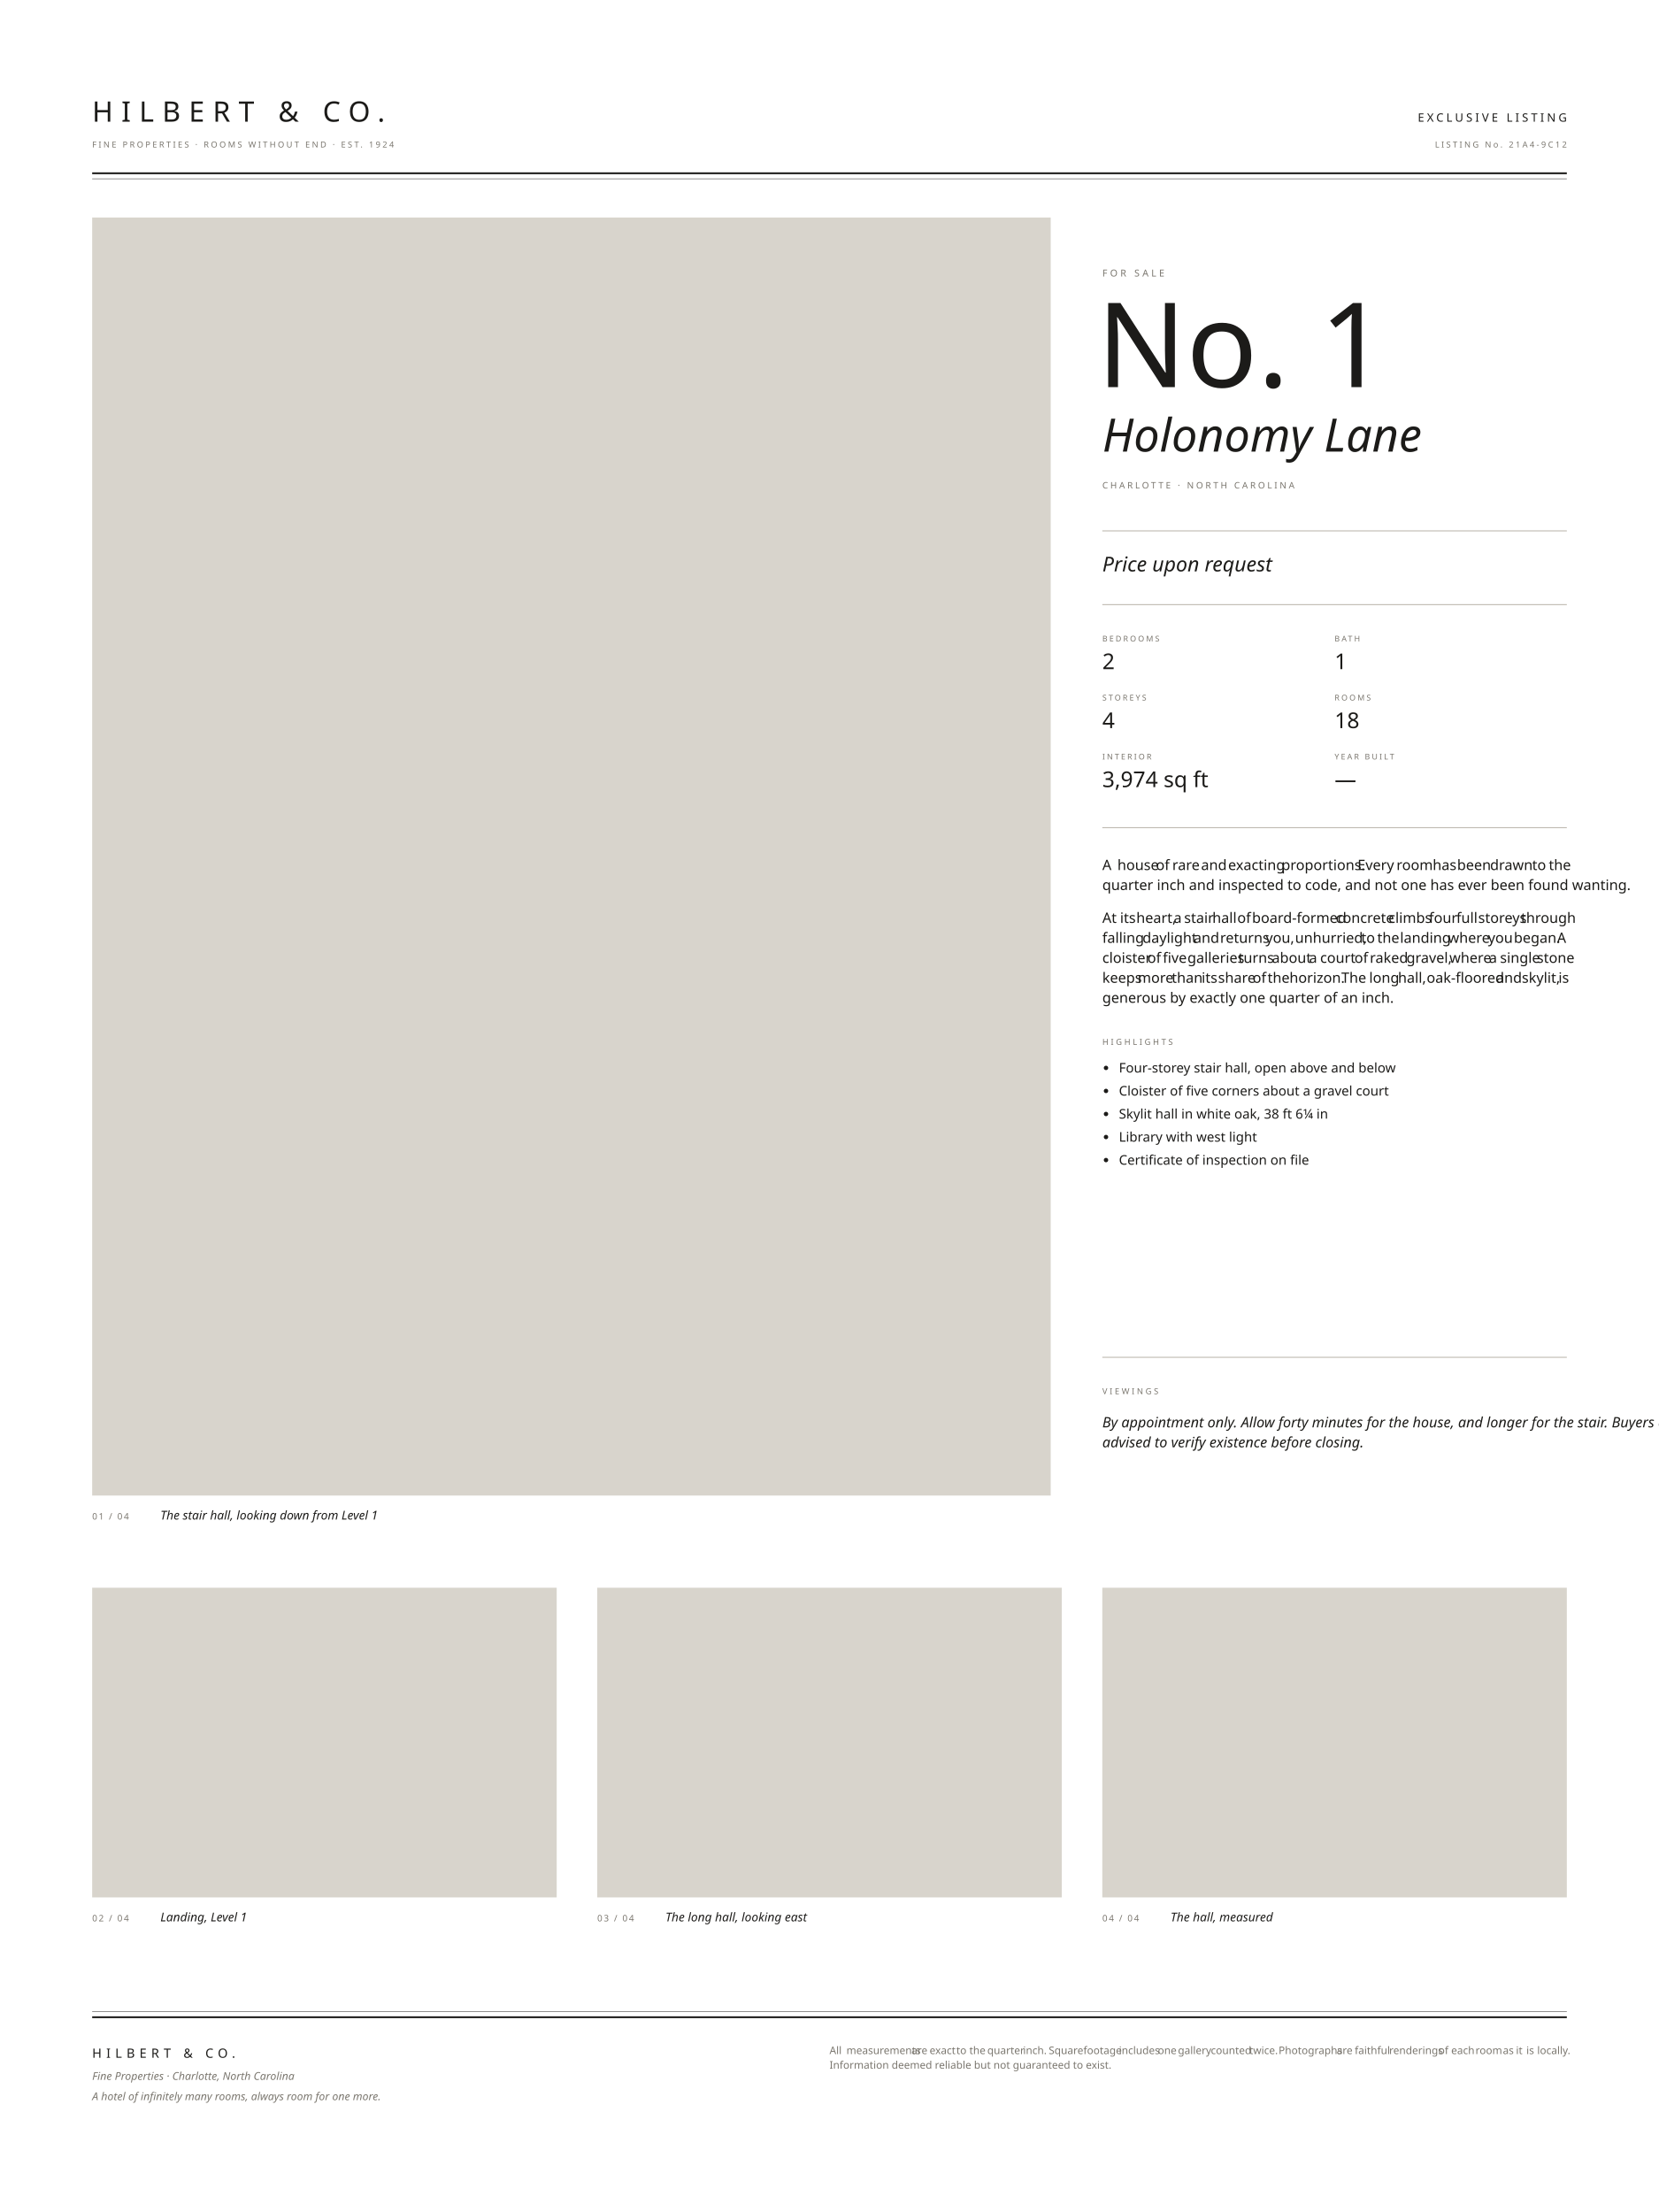
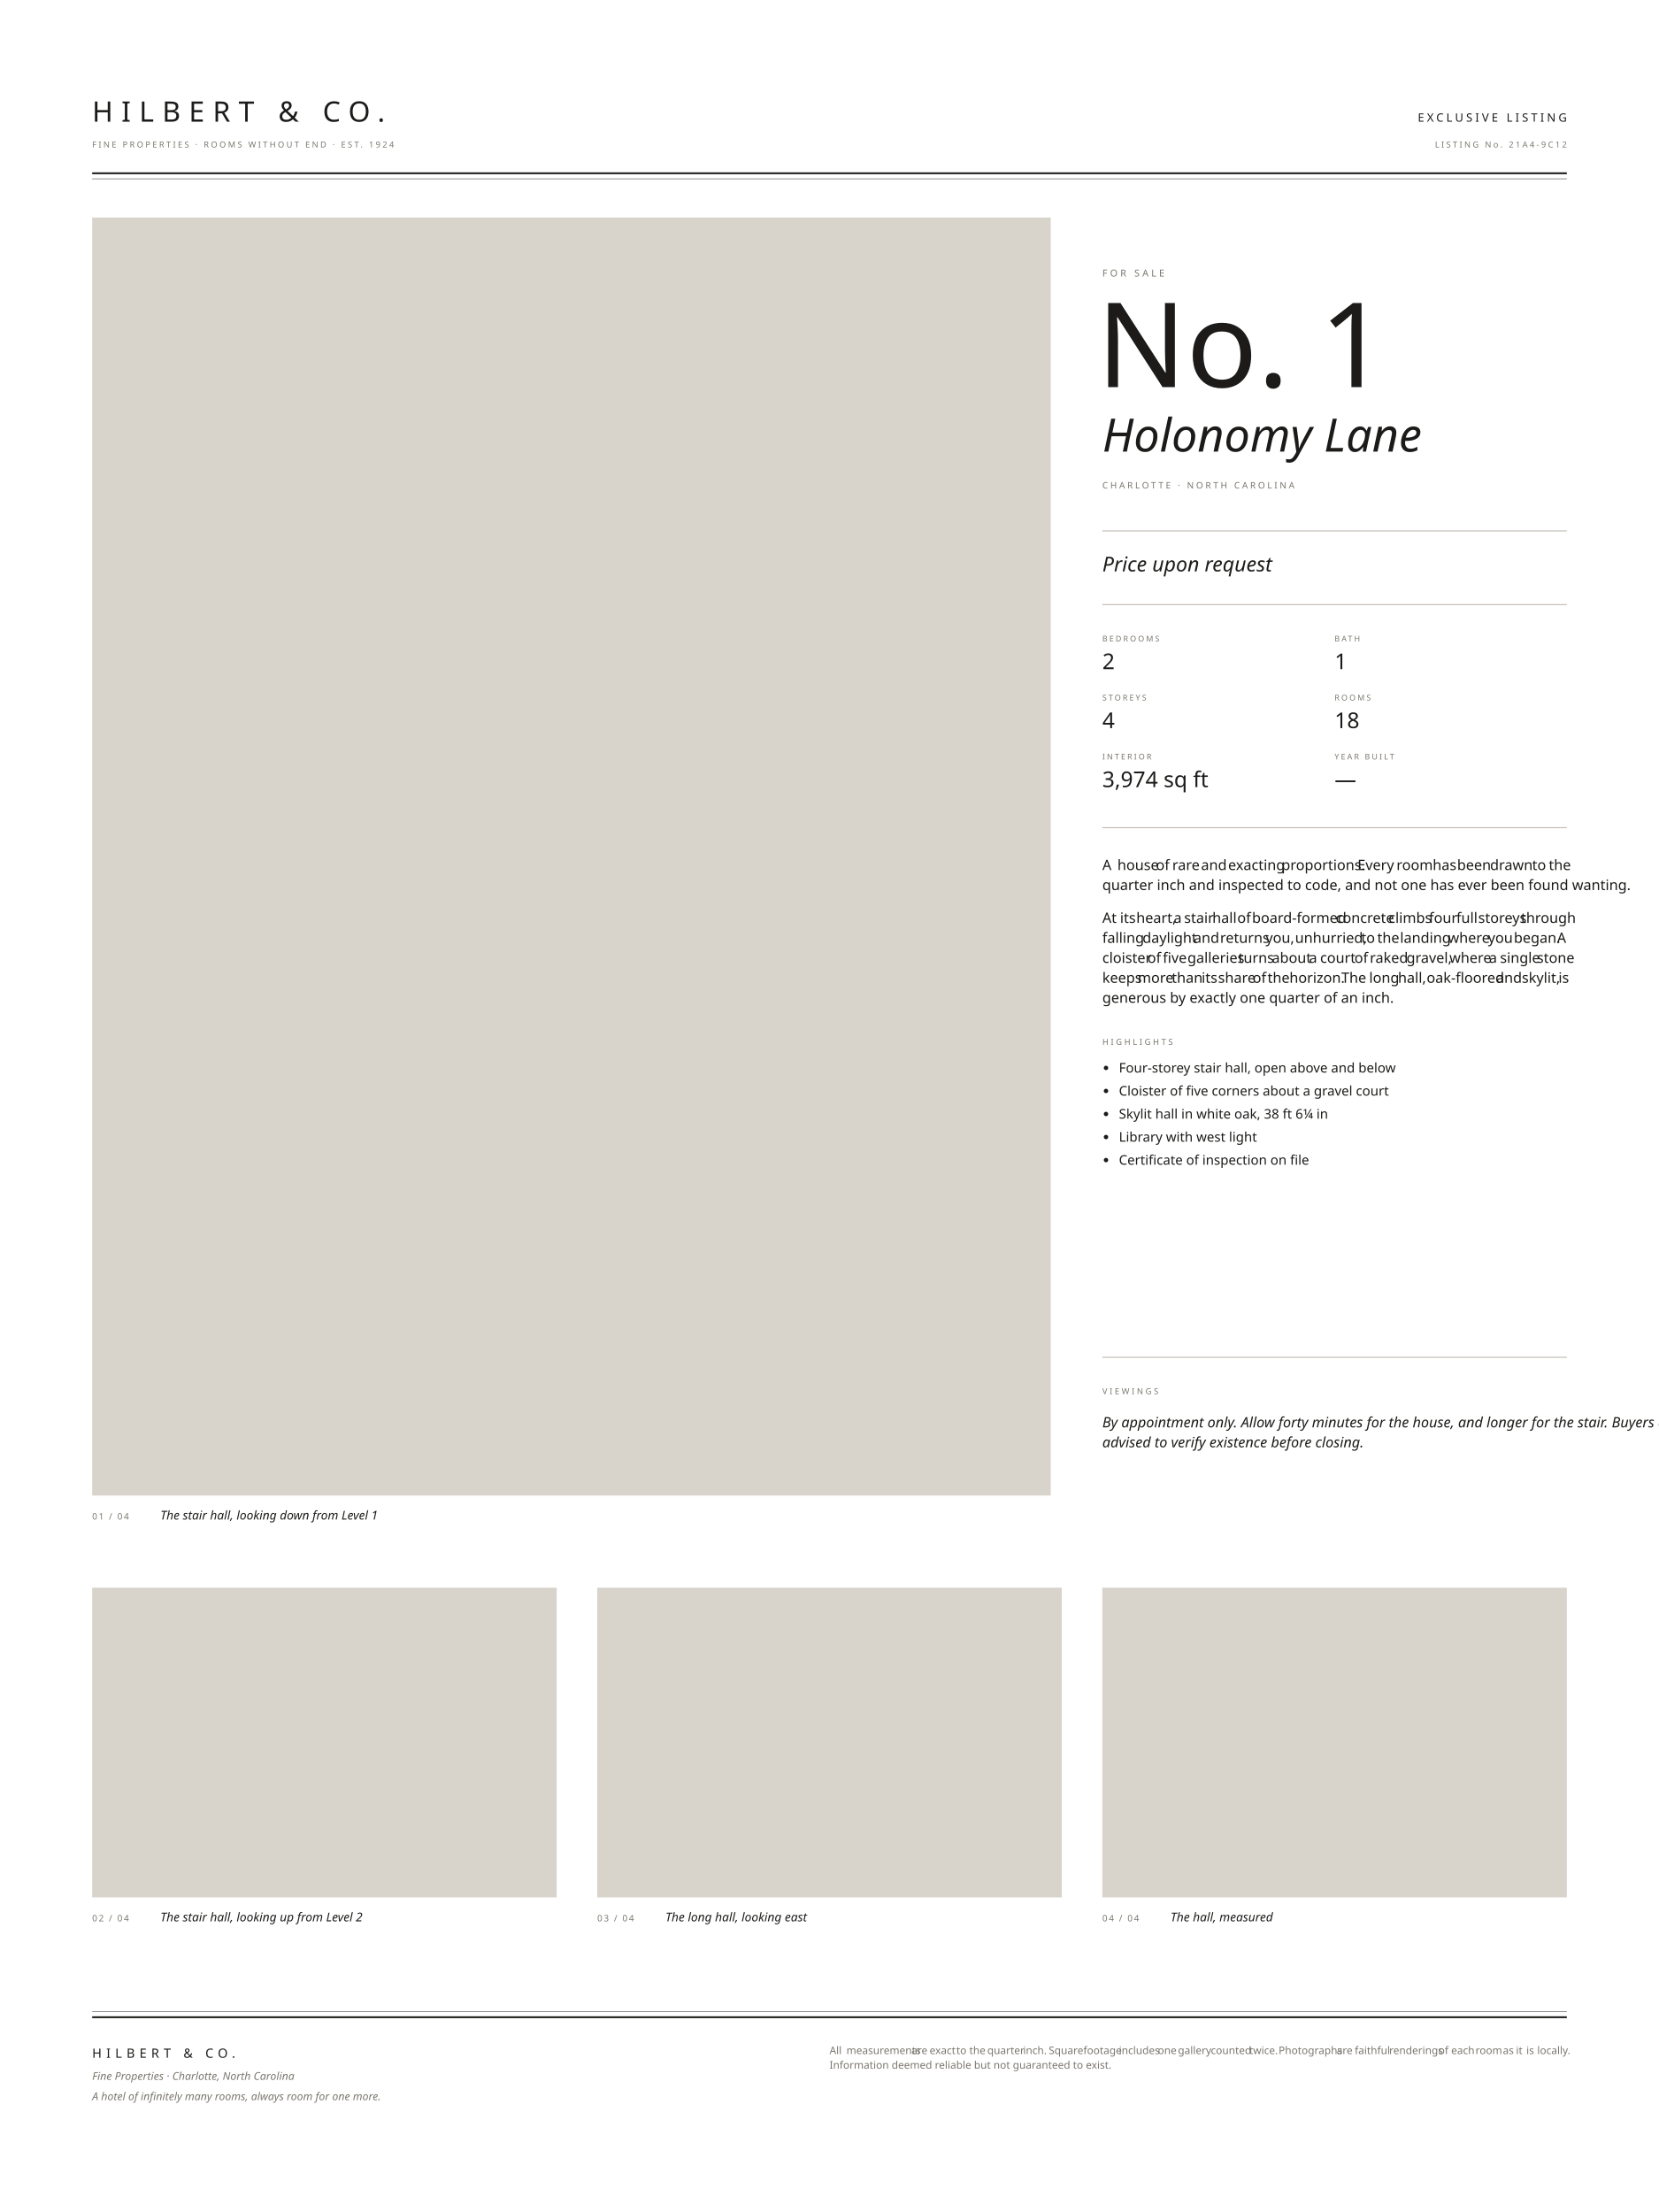
<svg xmlns="http://www.w3.org/2000/svg" width="18.0in" height="24.0in" viewBox="0 0 1800 2400">
  <defs />
  <text x="100" y="132" font-family="Didot" font-size="30.56" font-weight="500" text-anchor="start" fill="#1c1b19" letter-spacing="9">HILBERT &amp; CO.</text>
  <text x="100" y="160" font-family="Copperplate" font-size="9.03" font-weight="500" text-anchor="start" fill="#7a766e" letter-spacing="2.2">FINE PROPERTIES  ·  ROOMS WITHOUT END  ·  EST. 1924</text>
  <text x="1700" y="132" font-family="Copperplate" font-size="12.5" font-weight="500" text-anchor="end" fill="#1c1b19" letter-spacing="3">EXCLUSIVE LISTING</text>
  <text x="1700" y="160" font-family="Copperplate" font-size="9.03" font-weight="500" text-anchor="end" fill="#7a766e" letter-spacing="2.2">LISTING No. 21A4-9C12</text>
  <line x1="100" y1="188" x2="1700" y2="188" stroke="#1c1b19" stroke-width="1.97" stroke-linecap="butt" />
  <line x1="100" y1="194" x2="1700" y2="194" stroke="#1c1b19" stroke-width="0.47" stroke-linecap="butt" />
  <rect x="100" y="236" width="1040" height="1386.67" stroke="none" fill="#d8d4cc" />
  <text x="100" y="1648.67" font-family="Copperplate" font-size="9.72" font-weight="500" text-anchor="start" fill="#7a766e" letter-spacing="1.5">01 / 04</text>
  <text x="174" y="1648.67" font-family="Baskerville" font-size="13.19" font-weight="400" text-anchor="start" fill="#1c1b19" font-style="italic">The stair hall, looking down from Level 1</text>
  <text x="1196" y="300" font-family="Copperplate" font-size="10.42" font-weight="500" text-anchor="start" fill="#7a766e" letter-spacing="3">FOR SALE</text>
  <text x="1190" y="420" font-family="Didot" font-size="127.78" font-weight="500" text-anchor="start" fill="#1c1b19">No. 1</text>
  <text x="1196" y="490" font-family="Didot" font-size="50" font-weight="500" text-anchor="start" fill="#1c1b19" font-style="italic">Holonomy Lane</text>
  <text x="1196" y="530" font-family="Copperplate" font-size="9.72" font-weight="500" text-anchor="start" fill="#7a766e" letter-spacing="2.5">CHARLOTTE  ·  NORTH CAROLINA</text>
  <line x1="1196" y1="576" x2="1700" y2="576" stroke="#b9b4aa" stroke-width="0.98" stroke-linecap="butt" />
  <text x="1196" y="620" font-family="Baskerville" font-size="22.22" font-weight="400" text-anchor="start" fill="#1c1b19" font-style="italic">Price upon request</text>
  <line x1="1196" y1="656" x2="1700" y2="656" stroke="#b9b4aa" stroke-width="0.98" stroke-linecap="butt" />
  <text x="1196" y="696" font-family="Copperplate" font-size="8.61" font-weight="500" text-anchor="start" fill="#7a766e" letter-spacing="2">BEDROOMS</text>
  <text x="1196" y="726" font-family="Didot" font-size="23.61" font-weight="500" text-anchor="start" fill="#1c1b19">2</text>
  <text x="1448" y="696" font-family="Copperplate" font-size="8.61" font-weight="500" text-anchor="start" fill="#7a766e" letter-spacing="2">BATH</text>
  <text x="1448" y="726" font-family="Didot" font-size="23.61" font-weight="500" text-anchor="start" fill="#1c1b19">1</text>
  <text x="1196" y="760" font-family="Copperplate" font-size="8.61" font-weight="500" text-anchor="start" fill="#7a766e" letter-spacing="2">STOREYS</text>
  <text x="1196" y="790" font-family="Didot" font-size="23.61" font-weight="500" text-anchor="start" fill="#1c1b19">4</text>
  <text x="1448" y="760" font-family="Copperplate" font-size="8.61" font-weight="500" text-anchor="start" fill="#7a766e" letter-spacing="2">ROOMS</text>
  <text x="1448" y="790" font-family="Didot" font-size="23.61" font-weight="500" text-anchor="start" fill="#1c1b19">18</text>
  <text x="1196" y="824" font-family="Copperplate" font-size="8.61" font-weight="500" text-anchor="start" fill="#7a766e" letter-spacing="2">INTERIOR</text>
  <text x="1196" y="854" font-family="Didot" font-size="23.61" font-weight="500" text-anchor="start" fill="#1c1b19">3,974 sq ft</text>
  <text x="1448" y="824" font-family="Copperplate" font-size="8.61" font-weight="500" text-anchor="start" fill="#7a766e" letter-spacing="2">YEAR BUILT</text>
  <text x="1448" y="854" font-family="Didot" font-size="23.61" font-weight="500" text-anchor="start" fill="#1c1b19">—</text>
  <line x1="1196" y1="898" x2="1700" y2="898" stroke="#b9b4aa" stroke-width="0.98" stroke-linecap="butt" />
  <text x="1196" y="944" font-family="Baskerville" font-size="15.56" font-weight="400" text-anchor="start" fill="#1b1a17">A</text>
  <text x="1212.38" y="944" font-family="Baskerville" font-size="15.56" font-weight="400" text-anchor="start" fill="#1b1a17">house</text>
  <text x="1254.19" y="944" font-family="Baskerville" font-size="15.56" font-weight="400" text-anchor="start" fill="#1b1a17">of</text>
  <text x="1271.89" y="944" font-family="Baskerville" font-size="15.56" font-weight="400" text-anchor="start" fill="#1b1a17">rare</text>
  <text x="1303.12" y="944" font-family="Baskerville" font-size="15.56" font-weight="400" text-anchor="start" fill="#1b1a17">and</text>
  <text x="1332.48" y="944" font-family="Baskerville" font-size="15.56" font-weight="400" text-anchor="start" fill="#1b1a17">exacting</text>
  <text x="1390.39" y="944" font-family="Baskerville" font-size="15.56" font-weight="400" text-anchor="start" fill="#1b1a17">proportions.</text>
  <text x="1472.87" y="944" font-family="Baskerville" font-size="15.56" font-weight="400" text-anchor="start" fill="#1b1a17">Every</text>
  <text x="1515.14" y="944" font-family="Baskerville" font-size="15.56" font-weight="400" text-anchor="start" fill="#1b1a17">room</text>
  <text x="1554.46" y="944" font-family="Baskerville" font-size="15.56" font-weight="400" text-anchor="start" fill="#1b1a17">has</text>
  <text x="1580.95" y="944" font-family="Baskerville" font-size="15.56" font-weight="400" text-anchor="start" fill="#1b1a17">been</text>
  <text x="1616.69" y="944" font-family="Baskerville" font-size="15.56" font-weight="400" text-anchor="start" fill="#1b1a17">drawn</text>
  <text x="1662.39" y="944" font-family="Baskerville" font-size="15.56" font-weight="400" text-anchor="start" fill="#1b1a17">to</text>
  <text x="1680.4" y="944" font-family="Baskerville" font-size="15.56" font-weight="400" text-anchor="start" fill="#1b1a17">the</text>
  <text x="1196" y="965.67" font-family="Baskerville" font-size="15.56" font-weight="400" text-anchor="start" fill="#1b1a17">quarter inch and inspected to code, and not one has ever been found wanting.</text>
  <text x="1196" y="1001.33" font-family="Baskerville" font-size="15.56" font-weight="400" text-anchor="start" fill="#1b1a17">At</text>
  <text x="1215.21" y="1001.33" font-family="Baskerville" font-size="15.56" font-weight="400" text-anchor="start" fill="#1b1a17">its</text>
  <text x="1232.86" y="1001.33" font-family="Baskerville" font-size="15.56" font-weight="400" text-anchor="start" fill="#1b1a17">heart,</text>
  <text x="1273.37" y="1001.33" font-family="Baskerville" font-size="15.56" font-weight="400" text-anchor="start" fill="#1b1a17">a</text>
  <text x="1284.72" y="1001.33" font-family="Baskerville" font-size="15.56" font-weight="400" text-anchor="start" fill="#1b1a17">stair</text>
  <text x="1315.36" y="1001.33" font-family="Baskerville" font-size="15.56" font-weight="400" text-anchor="start" fill="#1b1a17">hall</text>
  <text x="1342.43" y="1001.33" font-family="Baskerville" font-size="15.56" font-weight="400" text-anchor="start" fill="#1b1a17">of</text>
  <text x="1358.44" y="1001.33" font-family="Baskerville" font-size="15.56" font-weight="400" text-anchor="start" fill="#1b1a17">board-formed</text>
  <text x="1449.29" y="1001.33" font-family="Baskerville" font-size="15.56" font-weight="400" text-anchor="start" fill="#1b1a17">concrete</text>
  <text x="1506.45" y="1001.33" font-family="Baskerville" font-size="15.56" font-weight="400" text-anchor="start" fill="#1b1a17">climbs</text>
  <text x="1550.39" y="1001.33" font-family="Baskerville" font-size="15.56" font-weight="400" text-anchor="start" fill="#1b1a17">four</text>
  <text x="1580.09" y="1001.33" font-family="Baskerville" font-size="15.56" font-weight="400" text-anchor="start" fill="#1b1a17">full</text>
  <text x="1603.81" y="1001.33" font-family="Baskerville" font-size="15.56" font-weight="400" text-anchor="start" fill="#1b1a17">storeys</text>
  <text x="1650.23" y="1001.33" font-family="Baskerville" font-size="15.56" font-weight="400" text-anchor="start" fill="#1b1a17">through</text>
  <text x="1196" y="1023" font-family="Baskerville" font-size="15.56" font-weight="400" text-anchor="start" fill="#1b1a17">falling</text>
  <text x="1239.58" y="1023" font-family="Baskerville" font-size="15.56" font-weight="400" text-anchor="start" fill="#1b1a17">daylight</text>
  <text x="1294.97" y="1023" font-family="Baskerville" font-size="15.56" font-weight="400" text-anchor="start" fill="#1b1a17">and</text>
  <text x="1323.77" y="1023" font-family="Baskerville" font-size="15.56" font-weight="400" text-anchor="start" fill="#1b1a17">returns</text>
  <text x="1373.11" y="1023" font-family="Baskerville" font-size="15.56" font-weight="400" text-anchor="start" fill="#1b1a17">you,</text>
  <text x="1405.09" y="1023" font-family="Baskerville" font-size="15.56" font-weight="400" text-anchor="start" fill="#1b1a17">unhurried,</text>
  <text x="1476.82" y="1023" font-family="Baskerville" font-size="15.56" font-weight="400" text-anchor="start" fill="#1b1a17">to</text>
  <text x="1494.26" y="1023" font-family="Baskerville" font-size="15.56" font-weight="400" text-anchor="start" fill="#1b1a17">the</text>
  <text x="1519.02" y="1023" font-family="Baskerville" font-size="15.56" font-weight="400" text-anchor="start" fill="#1b1a17">landing</text>
  <text x="1570.99" y="1023" font-family="Baskerville" font-size="15.56" font-weight="400" text-anchor="start" fill="#1b1a17">where</text>
  <text x="1614.41" y="1023" font-family="Baskerville" font-size="15.56" font-weight="400" text-anchor="start" fill="#1b1a17">you</text>
  <text x="1642.5" y="1023" font-family="Baskerville" font-size="15.56" font-weight="400" text-anchor="start" fill="#1b1a17">began.</text>
  <text x="1689.34" y="1023" font-family="Baskerville" font-size="15.56" font-weight="400" text-anchor="start" fill="#1b1a17">A</text>
  <text x="1196" y="1044.67" font-family="Baskerville" font-size="15.56" font-weight="400" text-anchor="start" fill="#1b1a17">cloister</text>
  <text x="1244.93" y="1044.67" font-family="Baskerville" font-size="15.56" font-weight="400" text-anchor="start" fill="#1b1a17">of</text>
  <text x="1261.59" y="1044.67" font-family="Baskerville" font-size="15.56" font-weight="400" text-anchor="start" fill="#1b1a17">five</text>
  <text x="1288.35" y="1044.67" font-family="Baskerville" font-size="15.56" font-weight="400" text-anchor="start" fill="#1b1a17">galleries</text>
  <text x="1343.59" y="1044.67" font-family="Baskerville" font-size="15.56" font-weight="400" text-anchor="start" fill="#1b1a17">turns</text>
  <text x="1379.93" y="1044.67" font-family="Baskerville" font-size="15.56" font-weight="400" text-anchor="start" fill="#1b1a17">about</text>
  <text x="1420.31" y="1044.67" font-family="Baskerville" font-size="15.56" font-weight="400" text-anchor="start" fill="#1b1a17">a</text>
  <text x="1432.3" y="1044.67" font-family="Baskerville" font-size="15.56" font-weight="400" text-anchor="start" fill="#1b1a17">court</text>
  <text x="1469.56" y="1044.67" font-family="Baskerville" font-size="15.56" font-weight="400" text-anchor="start" fill="#1b1a17">of</text>
  <text x="1486.22" y="1044.67" font-family="Baskerville" font-size="15.56" font-weight="400" text-anchor="start" fill="#1b1a17">raked</text>
  <text x="1525.97" y="1044.67" font-family="Baskerville" font-size="15.56" font-weight="400" text-anchor="start" fill="#1b1a17">gravel,</text>
  <text x="1572.57" y="1044.67" font-family="Baskerville" font-size="15.56" font-weight="400" text-anchor="start" fill="#1b1a17">where</text>
  <text x="1615.51" y="1044.67" font-family="Baskerville" font-size="15.56" font-weight="400" text-anchor="start" fill="#1b1a17">a</text>
  <text x="1627.5" y="1044.67" font-family="Baskerville" font-size="15.56" font-weight="400" text-anchor="start" fill="#1b1a17">single</text>
  <text x="1667.41" y="1044.67" font-family="Baskerville" font-size="15.56" font-weight="400" text-anchor="start" fill="#1b1a17">stone</text>
  <text x="1196" y="1066.33" font-family="Baskerville" font-size="15.56" font-weight="400" text-anchor="start" fill="#1b1a17">keeps</text>
  <text x="1234.42" y="1066.33" font-family="Baskerville" font-size="15.56" font-weight="400" text-anchor="start" fill="#1b1a17">more</text>
  <text x="1271.28" y="1066.33" font-family="Baskerville" font-size="15.56" font-weight="400" text-anchor="start" fill="#1b1a17">than</text>
  <text x="1303.78" y="1066.33" font-family="Baskerville" font-size="15.56" font-weight="400" text-anchor="start" fill="#1b1a17">its</text>
  <text x="1321.59" y="1066.33" font-family="Baskerville" font-size="15.56" font-weight="400" text-anchor="start" fill="#1b1a17">share</text>
  <text x="1359.07" y="1066.33" font-family="Baskerville" font-size="15.56" font-weight="400" text-anchor="start" fill="#1b1a17">of</text>
  <text x="1375.24" y="1066.33" font-family="Baskerville" font-size="15.56" font-weight="400" text-anchor="start" fill="#1b1a17">the</text>
  <text x="1399.04" y="1066.33" font-family="Baskerville" font-size="15.56" font-weight="400" text-anchor="start" fill="#1b1a17">horizon.</text>
  <text x="1455.34" y="1066.33" font-family="Baskerville" font-size="15.56" font-weight="400" text-anchor="start" fill="#1b1a17">The</text>
  <text x="1485.51" y="1066.33" font-family="Baskerville" font-size="15.56" font-weight="400" text-anchor="start" fill="#1b1a17">long</text>
  <text x="1516.78" y="1066.33" font-family="Baskerville" font-size="15.56" font-weight="400" text-anchor="start" fill="#1b1a17">hall,</text>
  <text x="1547.88" y="1066.33" font-family="Baskerville" font-size="15.56" font-weight="400" text-anchor="start" fill="#1b1a17">oak-floored</text>
  <text x="1623.32" y="1066.33" font-family="Baskerville" font-size="15.56" font-weight="400" text-anchor="start" fill="#1b1a17">and</text>
  <text x="1651.16" y="1066.33" font-family="Baskerville" font-size="15.56" font-weight="400" text-anchor="start" fill="#1b1a17">skylit,</text>
  <text x="1690.9" y="1066.33" font-family="Baskerville" font-size="15.56" font-weight="400" text-anchor="start" fill="#1b1a17">is</text>
  <text x="1196" y="1088" font-family="Baskerville" font-size="15.56" font-weight="400" text-anchor="start" fill="#1b1a17">generous by exactly one quarter of an inch.</text>
  <text x="1196" y="1133.67" font-family="Copperplate" font-size="9.03" font-weight="500" text-anchor="start" fill="#7a766e" letter-spacing="2.5">HIGHLIGHTS</text>
  <circle cx="1200" cy="1158.67" r="2.4" stroke="none" fill="#1c1b19" />
  <text x="1214" y="1163.67" font-family="Baskerville" font-size="14.44" font-weight="400" text-anchor="start" fill="#1c1b19">Four-storey stair hall, open above and below</text>
  <circle cx="1200" cy="1183.67" r="2.4" stroke="none" fill="#1c1b19" />
  <text x="1214" y="1188.67" font-family="Baskerville" font-size="14.44" font-weight="400" text-anchor="start" fill="#1c1b19">Cloister of five corners about a gravel court</text>
  <circle cx="1200" cy="1208.67" r="2.4" stroke="none" fill="#1c1b19" />
  <text x="1214" y="1213.67" font-family="Baskerville" font-size="14.44" font-weight="400" text-anchor="start" fill="#1c1b19">Skylit hall in white oak, 38 ft 6¼ in</text>
  <circle cx="1200" cy="1233.67" r="2.4" stroke="none" fill="#1c1b19" />
  <text x="1214" y="1238.67" font-family="Baskerville" font-size="14.44" font-weight="400" text-anchor="start" fill="#1c1b19">Library with west light</text>
  <circle cx="1200" cy="1258.67" r="2.4" stroke="none" fill="#1c1b19" />
  <text x="1214" y="1263.67" font-family="Baskerville" font-size="14.44" font-weight="400" text-anchor="start" fill="#1c1b19">Certificate of inspection on file</text>
  <line x1="1196" y1="1472.67" x2="1700" y2="1472.67" stroke="#b9b4aa" stroke-width="0.98" stroke-linecap="butt" />
  <text x="1196" y="1512.67" font-family="Copperplate" font-size="9.03" font-weight="500" text-anchor="start" fill="#7a766e" letter-spacing="2.5">VIEWINGS</text>
  <text x="1196" y="1548.67" font-family="Baskerville" font-size="15.56" font-weight="400" text-anchor="start" fill="#1b1a17" font-style="italic">By appointment only. Allow forty minutes for the house, and longer for the stair. Buyers are</text>
  <text x="1196" y="1570.33" font-family="Baskerville" font-size="15.56" font-weight="400" text-anchor="start" fill="#1b1a17" font-style="italic">advised to verify existence before closing.</text>
  <rect x="100" y="1722.67" width="504" height="336" stroke="none" fill="#d8d4cc" />
  <text x="100" y="2084.67" font-family="Copperplate" font-size="9.72" font-weight="500" text-anchor="start" fill="#7a766e" letter-spacing="1.5">02 / 04</text>
-   <text x="174" y="2084.67" font-family="Baskerville" font-size="13.19" font-weight="400" text-anchor="start" fill="#1c1b19" font-style="italic">Landing, Level 1</text>
+   <text x="174" y="2084.67" font-family="Baskerville" font-size="13.19" font-weight="400" text-anchor="start" fill="#1c1b19" font-style="italic">The stair hall, looking up from Level 2</text>
  <rect x="648" y="1722.67" width="504" height="336" stroke="none" fill="#d8d4cc" />
  <text x="648" y="2084.67" font-family="Copperplate" font-size="9.72" font-weight="500" text-anchor="start" fill="#7a766e" letter-spacing="1.5">03 / 04</text>
  <text x="722" y="2084.67" font-family="Baskerville" font-size="13.19" font-weight="400" text-anchor="start" fill="#1c1b19" font-style="italic">The long hall, looking east</text>
  <rect x="1196" y="1722.67" width="504" height="336" stroke="none" fill="#d8d4cc" />
  <text x="1196" y="2084.67" font-family="Copperplate" font-size="9.72" font-weight="500" text-anchor="start" fill="#7a766e" letter-spacing="1.5">04 / 04</text>
  <text x="1270" y="2084.67" font-family="Baskerville" font-size="13.19" font-weight="400" text-anchor="start" fill="#1c1b19" font-style="italic">The hall, measured</text>
  <line x1="100" y1="2182.67" x2="1700" y2="2182.67" stroke="#1c1b19" stroke-width="0.47" stroke-linecap="butt" />
  <line x1="100" y1="2188.67" x2="1700" y2="2188.67" stroke="#1c1b19" stroke-width="1.97" stroke-linecap="butt" />
  <text x="100" y="2232.67" font-family="Didot" font-size="13.89" font-weight="500" text-anchor="start" fill="#1c1b19" letter-spacing="5">HILBERT &amp; CO.</text>
  <text x="100" y="2256.67" font-family="Baskerville" font-size="11.81" font-weight="400" text-anchor="start" fill="#7a766e" font-style="italic">Fine Properties  ·  Charlotte, North Carolina</text>
  <text x="100" y="2278.67" font-family="Baskerville" font-size="11.81" font-weight="400" text-anchor="start" fill="#7a766e" font-style="italic">A hotel of infinitely many rooms, always room for one more.</text>
  <text x="900" y="2228.67" font-family="Baskerville" font-size="11.39" font-weight="400" text-anchor="start" fill="#7a766e">All</text>
  <text x="918.37" y="2228.67" font-family="Baskerville" font-size="11.39" font-weight="400" text-anchor="start" fill="#7a766e">measurements</text>
  <text x="988.95" y="2228.67" font-family="Baskerville" font-size="11.39" font-weight="400" text-anchor="start" fill="#7a766e">are</text>
  <text x="1008.57" y="2228.67" font-family="Baskerville" font-size="11.39" font-weight="400" text-anchor="start" fill="#7a766e">exact</text>
  <text x="1037.64" y="2228.67" font-family="Baskerville" font-size="11.39" font-weight="400" text-anchor="start" fill="#7a766e">to</text>
  <text x="1051.73" y="2228.67" font-family="Baskerville" font-size="11.39" font-weight="400" text-anchor="start" fill="#7a766e">the</text>
  <text x="1071.18" y="2228.67" font-family="Baskerville" font-size="11.39" font-weight="400" text-anchor="start" fill="#7a766e">quarter</text>
  <text x="1110.11" y="2228.67" font-family="Baskerville" font-size="11.39" font-weight="400" text-anchor="start" fill="#7a766e">inch.</text>
  <text x="1137.81" y="2228.67" font-family="Baskerville" font-size="11.39" font-weight="400" text-anchor="start" fill="#7a766e">Square</text>
  <text x="1175.48" y="2228.67" font-family="Baskerville" font-size="11.39" font-weight="400" text-anchor="start" fill="#7a766e">footage</text>
  <text x="1214.06" y="2228.67" font-family="Baskerville" font-size="11.39" font-weight="400" text-anchor="start" fill="#7a766e">includes</text>
  <text x="1256.23" y="2228.67" font-family="Baskerville" font-size="11.39" font-weight="400" text-anchor="start" fill="#7a766e">one</text>
  <text x="1278.07" y="2228.67" font-family="Baskerville" font-size="11.39" font-weight="400" text-anchor="start" fill="#7a766e">gallery</text>
  <text x="1313.75" y="2228.67" font-family="Baskerville" font-size="11.39" font-weight="400" text-anchor="start" fill="#7a766e">counted</text>
  <text x="1355.52" y="2228.67" font-family="Baskerville" font-size="11.39" font-weight="400" text-anchor="start" fill="#7a766e">twice.</text>
  <text x="1387.27" y="2228.67" font-family="Baskerville" font-size="11.39" font-weight="400" text-anchor="start" fill="#7a766e">Photographs</text>
  <text x="1450.22" y="2228.67" font-family="Baskerville" font-size="11.39" font-weight="400" text-anchor="start" fill="#7a766e">are</text>
  <text x="1469.84" y="2228.67" font-family="Baskerville" font-size="11.39" font-weight="400" text-anchor="start" fill="#7a766e">faithful</text>
  <text x="1507.23" y="2228.67" font-family="Baskerville" font-size="11.39" font-weight="400" text-anchor="start" fill="#7a766e">renderings</text>
  <text x="1560.67" y="2228.67" font-family="Baskerville" font-size="11.39" font-weight="400" text-anchor="start" fill="#7a766e">of</text>
  <text x="1574.54" y="2228.67" font-family="Baskerville" font-size="11.39" font-weight="400" text-anchor="start" fill="#7a766e">each</text>
  <text x="1600.88" y="2228.67" font-family="Baskerville" font-size="11.39" font-weight="400" text-anchor="start" fill="#7a766e">room</text>
  <text x="1630.57" y="2228.67" font-family="Baskerville" font-size="11.39" font-weight="400" text-anchor="start" fill="#7a766e">as</text>
  <text x="1644.84" y="2228.67" font-family="Baskerville" font-size="11.39" font-weight="400" text-anchor="start" fill="#7a766e">it</text>
  <text x="1656.09" y="2228.67" font-family="Baskerville" font-size="11.39" font-weight="400" text-anchor="start" fill="#7a766e">is</text>
  <text x="1667.85" y="2228.67" font-family="Baskerville" font-size="11.39" font-weight="400" text-anchor="start" fill="#7a766e">locally.</text>
  <text x="900" y="2244.5" font-family="Baskerville" font-size="11.39" font-weight="400" text-anchor="start" fill="#7a766e">Information deemed reliable but not guaranteed to exist.</text>
</svg>
